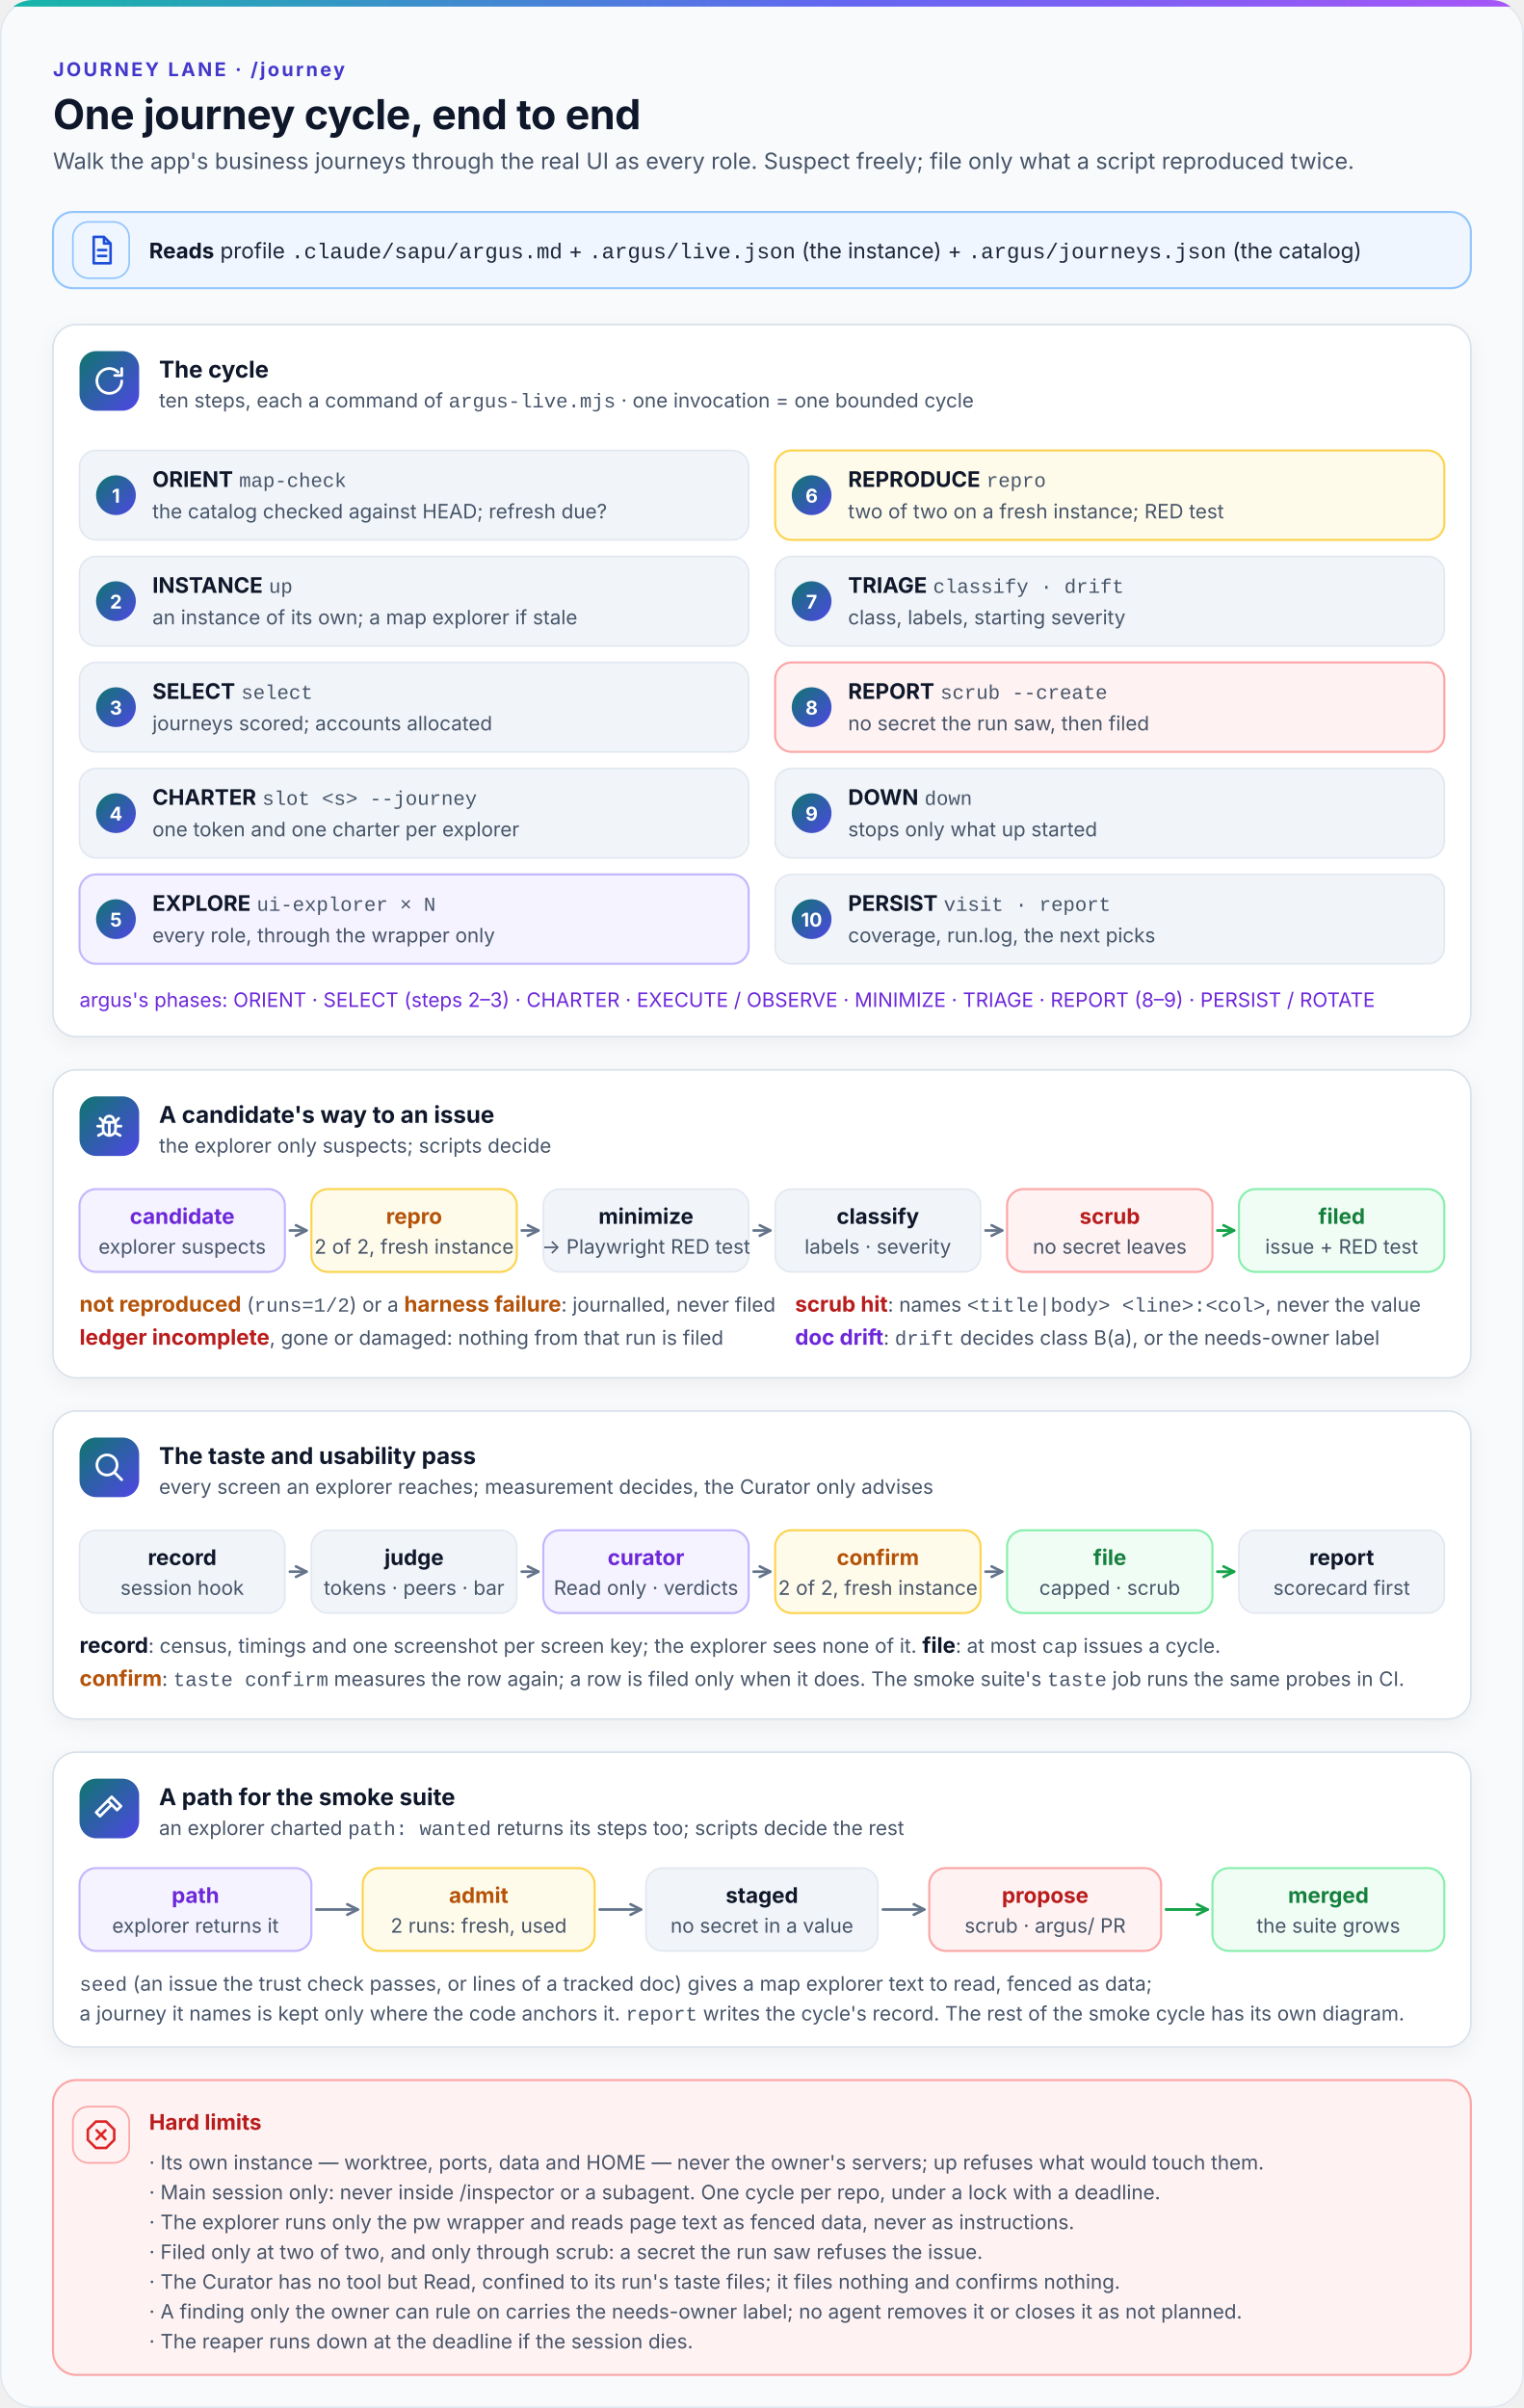
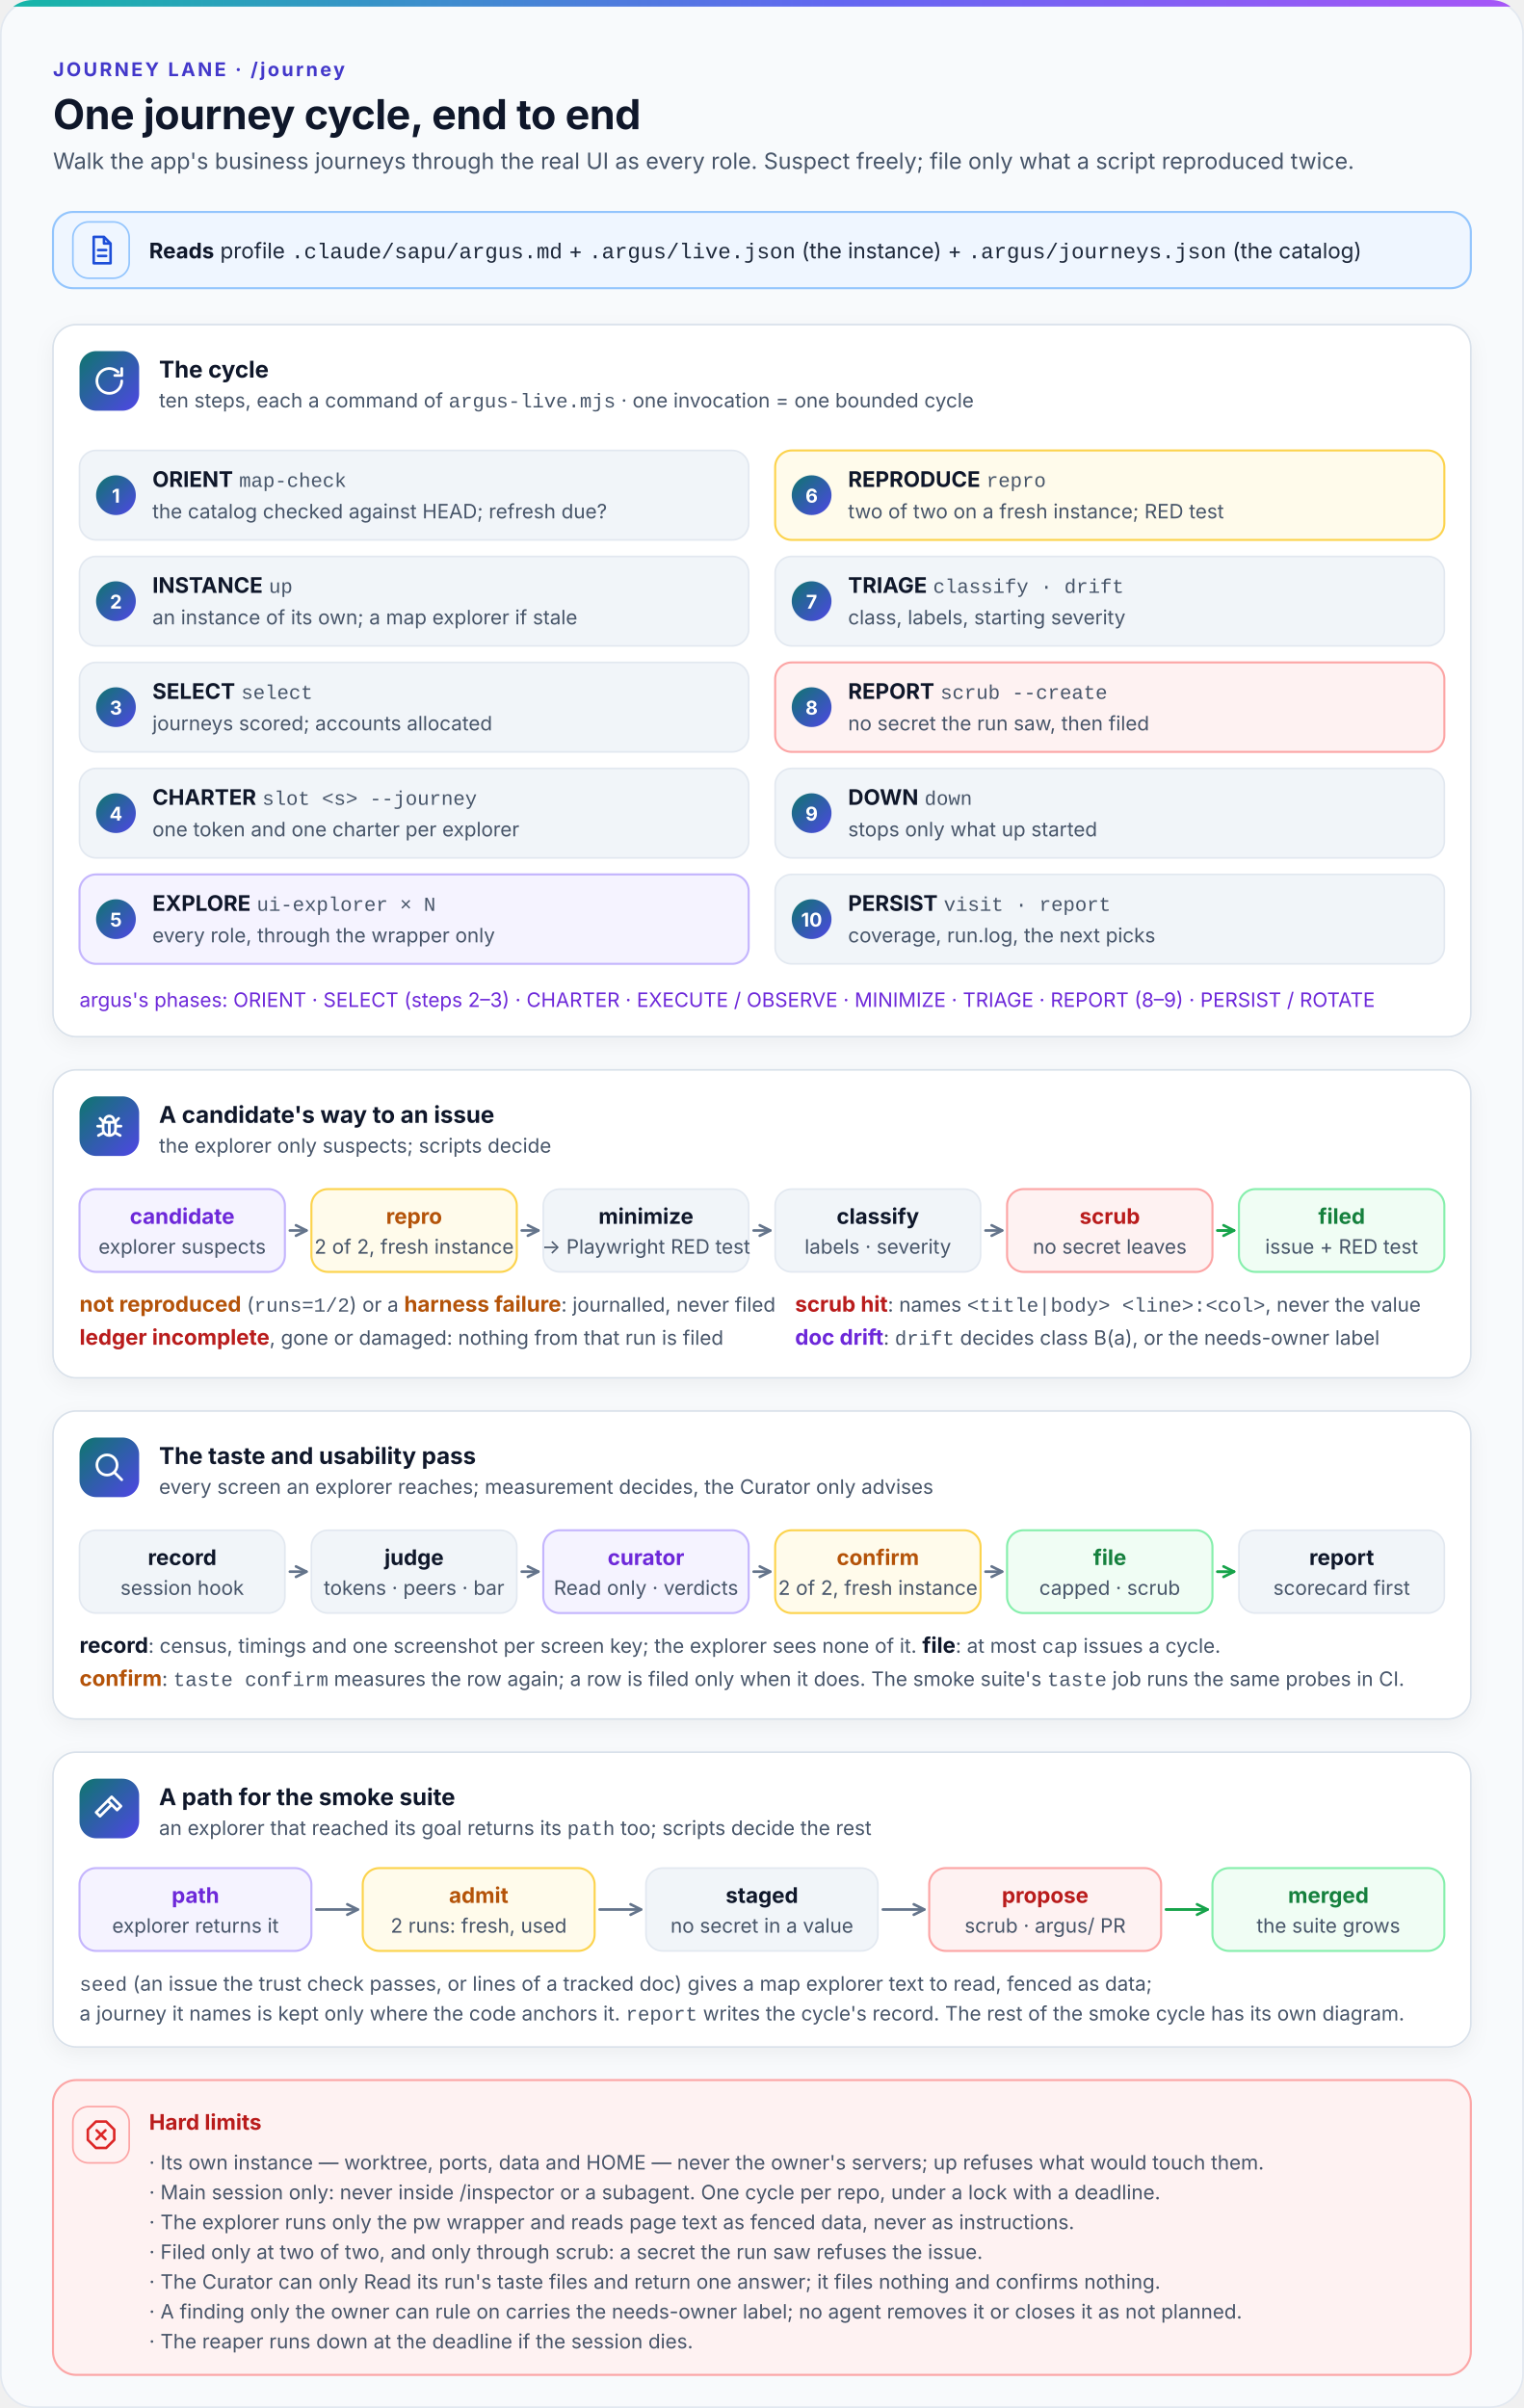
- <svg xmlns="http://www.w3.org/2000/svg" viewBox="0 0 920 1454" width="920" height="1454" role="img" aria-label="One journey cycle: argus's journey lane checks the catalog, brings up an isolated instance of its own, picks the top journeys, walks each with a ui-explorer agent through the browser wrapper only, reproduces every candidate two of two on a fresh instance, minimizes it into a RED test, classifies it, files it only after scrub finds no secret the run saw, tears the instance down and records the visit; an explorer that reached the goal of a journey charted for the smoke suite also returns a path, which the lane admits, once it held at every width and on a used instance, before it is proposed as a pull request.">
+ <svg xmlns="http://www.w3.org/2000/svg" viewBox="0 0 920 1454" width="920" height="1454" role="img" aria-label="One journey cycle: argus's journey lane checks the catalog, brings up an isolated instance of its own, picks the top journeys, walks each with a ui-explorer agent through the browser wrapper only, reproduces every candidate two of two on a fresh instance, minimizes it into a RED test, classifies it, files it only after scrub finds no secret the run saw, tears the instance down and records the visit; an explorer that reached the goal of a journey charted for the smoke suite also returns a path, which the lane admits, once it held at every width and on a used instance, before it is proposed as a pull request; the lane also judges the taste and usability of every screen the explorers reached, with the Curator agent, which can only Read the run's taste files and return one answer, giving verdicts, replays each row on a fresh instance and files only what it measures again, at most a capped number of issues, and its report opens with a scorecard.">
  <style>
    text{font-family:-apple-system,BlinkMacSystemFont,'Segoe UI',Inter,Helvetica,Arial,sans-serif;fill:#1e293b}
    .mono{font-family:ui-monospace,SFMono-Regular,Menlo,Consolas,'Liberation Mono',monospace}
    .canvas{fill:#f8fafc;stroke:#e2e8f0;stroke-width:1}
    .eyebrow{font-size:11.5px;font-weight:700;letter-spacing:.12em;fill:#4338ca}
    .h1{font-size:25px;font-weight:750;fill:#0f172a;letter-spacing:-.01em}
    .sub{font-size:13.5px;fill:#475569}
    .sec{font-size:15px;font-weight:700;fill:#0f172a}
    .sec2{font-size:12.5px;fill:#475569}
    .ttl{font-size:14px;font-weight:650;fill:#0f172a}
    .t{font-size:13px;fill:#1e293b}
    .tb{font-size:13px;font-weight:650;fill:#0f172a}
    .cap{font-size:12px;fill:#475569}
    .lbl{font-size:11.5px;font-weight:650;letter-spacing:.06em;fill:#475569}
    .chipt{font-size:11.5px;font-weight:600}
    .white{fill:#ffffff}
    .ink{fill:#0f172a} .muted{fill:#475569} .accent{fill:#4338ca} .tealt{fill:#0f766e}
    .card{fill:#ffffff;stroke:#d9e1ea;stroke-width:1}
    .sunken{fill:#f1f5f9;stroke:#e2e8f0;stroke-width:1}
    .chip{fill:#f1f5f9;stroke:#d9e1ea;stroke-width:1}
    .ar{stroke:#64748b;stroke-width:1.6;fill:none;stroke-linecap:round;stroke-linejoin:round}
    .ar-g{stroke:#16a34a;stroke-width:1.7;fill:none;stroke-linecap:round;stroke-linejoin:round}
    .ar-a{stroke:#d97706;stroke-width:1.6;fill:none;stroke-dasharray:5 4;stroke-linecap:round;stroke-linejoin:round}
    .ar-b{stroke:#1d4ed8;stroke-width:1.6;fill:none;stroke-dasharray:6 4;stroke-linecap:round}
    .ar-v{stroke:#7c3aed;stroke-width:1.6;fill:none;stroke-dasharray:6 4;stroke-linecap:round}
    .guard{stroke:#dc2626;stroke-width:1.4;fill:none;stroke-dasharray:2 4;stroke-linecap:round}
    .m-n{stroke:#64748b} .m-g{stroke:#16a34a} .m-a{stroke:#d97706} .m-b{stroke:#1d4ed8} .m-v{stroke:#7c3aed}
    .ico{fill:none;stroke-width:1.75;stroke-linecap:round;stroke-linejoin:round}
    .ico-n{stroke:#475569} .ico-w{stroke:#ffffff}
    .rule{stroke:#d9e1ea;stroke-width:1}
    .c-blue{fill:#1d4ed8} .k-blue{fill:#eff6ff;stroke:#93c5fd;stroke-width:1.25} .s-blue{stroke:#1d4ed8} .f-blue{fill:#1d4ed8} .tile-blue{fill:#eff6ff;stroke:#93c5fd;stroke-width:1}
    .c-green{fill:#15803d} .k-green{fill:#f0fdf4;stroke:#86efac;stroke-width:1.25} .s-green{stroke:#16a34a} .f-green{fill:#16a34a} .tile-green{fill:#f0fdf4;stroke:#86efac;stroke-width:1}
    .c-amber{fill:#b45309} .k-amber{fill:#fffbeb;stroke:#fcd34d;stroke-width:1.25} .s-amber{stroke:#d97706} .f-amber{fill:#d97706} .tile-amber{fill:#fffbeb;stroke:#fcd34d;stroke-width:1}
    .c-red{fill:#b91c1c} .k-red{fill:#fef2f2;stroke:#fca5a5;stroke-width:1.25} .s-red{stroke:#dc2626} .f-red{fill:#dc2626} .tile-red{fill:#fef2f2;stroke:#fca5a5;stroke-width:1}
    .c-violet{fill:#6d28d9} .k-violet{fill:#f5f3ff;stroke:#c4b5fd;stroke-width:1.25} .s-violet{stroke:#7c3aed} .f-violet{fill:#7c3aed} .tile-violet{fill:#f5f3ff;stroke:#c4b5fd;stroke-width:1}
  </style>
  <defs>
    <linearGradient id="brand" x1="0" y1="0" x2="1" y2="1">
      <stop offset="0" stop-color="#0f766e" />
      <stop offset="1" stop-color="#4f46e5" />
    </linearGradient>
    <linearGradient id="brandbar" x1="0" y1="0" x2="1" y2="0">
      <stop offset="0" stop-color="#14b8a6" />
      <stop offset=".55" stop-color="#6366f1" />
      <stop offset="1" stop-color="#a855f7" />
    </linearGradient>
    <filter id="sh" x="-10%" y="-10%" width="120%" height="140%">
      <feDropShadow dx="0" dy="1" stdDeviation="1" flood-color="#0f172a" flood-opacity="0.07" />
      <feDropShadow dx="0" dy="4" stdDeviation="6" flood-color="#0f172a" flood-opacity="0.05" />
    </filter>
    <marker id="mn" viewBox="0 0 10 10" refX="8.5" refY="5" markerWidth="9" markerHeight="9" markerUnits="userSpaceOnUse" orient="auto-start-reverse">
      <path d="M1.5,1.5 L8.5,5 L1.5,8.5" fill="none" stroke-width="1.8" stroke-linecap="round" stroke-linejoin="round" class="m-n" />
    </marker>
    <marker id="mg" viewBox="0 0 10 10" refX="8.5" refY="5" markerWidth="9" markerHeight="9" markerUnits="userSpaceOnUse" orient="auto-start-reverse">
      <path d="M1.5,1.5 L8.5,5 L1.5,8.5" fill="none" stroke-width="1.8" stroke-linecap="round" stroke-linejoin="round" class="m-g" />
    </marker>
    <marker id="ma" viewBox="0 0 10 10" refX="8.5" refY="5" markerWidth="9" markerHeight="9" markerUnits="userSpaceOnUse" orient="auto-start-reverse">
      <path d="M1.5,1.5 L8.5,5 L1.5,8.5" fill="none" stroke-width="1.8" stroke-linecap="round" stroke-linejoin="round" class="m-a" />
    </marker>
    <marker id="mb" viewBox="0 0 10 10" refX="8.5" refY="5" markerWidth="9" markerHeight="9" markerUnits="userSpaceOnUse" orient="auto-start-reverse">
      <path d="M1.5,1.5 L8.5,5 L1.5,8.5" fill="none" stroke-width="1.8" stroke-linecap="round" stroke-linejoin="round" class="m-b" />
    </marker>
    <marker id="mv" viewBox="0 0 10 10" refX="8.5" refY="5" markerWidth="9" markerHeight="9" markerUnits="userSpaceOnUse" orient="auto-start-reverse">
      <path d="M1.5,1.5 L8.5,5 L1.5,8.5" fill="none" stroke-width="1.8" stroke-linecap="round" stroke-linejoin="round" class="m-v" />
    </marker>
  </defs>
  <rect x="0.5" y="0.5" width="919" height="1453" rx="20" class="canvas" />
  <clipPath id="cv">
    <rect x="0" y="0" width="920" height="1454" rx="20" />
  </clipPath>
  <rect x="0" y="0" width="920" height="4" fill="url(#brandbar)" clip-path="url(#cv)" />
  <text x="32" y="46" class="eyebrow">JOURNEY LANE · /journey</text>
  <text x="32" y="78" class="h1">One journey cycle, end to end</text>
  <text x="32" y="102" class="sub">Walk the app's business journeys through the real UI as every role. Suspect freely; file only what a script reproduced twice.</text>
  <rect x="32" y="128" width="856" height="46" rx="12" class="k-blue" />
  <rect x="44" y="134" width="34" height="34" rx="9.562" class="tile-blue" />
  <g transform="translate(50.375,140.375) scale(0.8854167)">
    <path d="M7 3h7l4.5 4.5V21H7z M14 3v4.5h4.5 M10 12h5.5 M10 16h5.5" class="ico s-blue" />
  </g>
  <text x="90" y="156" class="t">
    <tspan class="tb">Reads</tspan>  profile <tspan class="mono">.claude/sapu/argus.md</tspan> + <tspan class="mono">.argus/live.json</tspan> (the instance) + <tspan class="mono">.argus/journeys.json</tspan> (the catalog)</text>
  <rect x="32" y="196" width="856" height="430" rx="14" class="card" filter="url(#sh)" />
  <rect x="48" y="212" width="36" height="36" rx="10.125" fill="url(#brand)" />
  <g transform="translate(54.75,218.75) scale(0.9375)">
    <path d="M20 12a8 8 0 1 1-2.4-5.7 M20 4v4.5h-4.5" class="ico ico-w" />
  </g>
  <text x="96" y="228" class="ttl">The cycle</text>
  <text x="96" y="246" class="cap">ten steps, each a command of <tspan class="mono">argus-live.mjs</tspan> · one invocation = one bounded cycle</text>
  <rect x="48" y="272" width="404" height="54" rx="10" class="sunken" />
  <circle cx="70" cy="299" r="12" fill="url(#brand)" />
  <text x="70" y="303.5" class="white" text-anchor="middle" style="font-size:11.5px;font-weight:700">1</text>
  <text x="92" y="294" class="t">
    <tspan class="tb">ORIENT</tspan>
    <tspan class="mono cap">map-check</tspan>
  </text>
  <text x="92" y="313" class="cap">the catalog checked against HEAD; refresh due?</text>
  <rect x="48" y="336" width="404" height="54" rx="10" class="sunken" />
  <circle cx="70" cy="363" r="12" fill="url(#brand)" />
  <text x="70" y="367.5" class="white" text-anchor="middle" style="font-size:11.5px;font-weight:700">2</text>
  <text x="92" y="358" class="t">
    <tspan class="tb">INSTANCE</tspan>
    <tspan class="mono cap">up</tspan>
  </text>
  <text x="92" y="377" class="cap">an instance of its own; a map explorer if stale</text>
  <rect x="48" y="400" width="404" height="54" rx="10" class="sunken" />
  <circle cx="70" cy="427" r="12" fill="url(#brand)" />
  <text x="70" y="431.5" class="white" text-anchor="middle" style="font-size:11.5px;font-weight:700">3</text>
  <text x="92" y="422" class="t">
    <tspan class="tb">SELECT</tspan>
    <tspan class="mono cap">select</tspan>
  </text>
  <text x="92" y="441" class="cap">journeys scored; accounts allocated</text>
  <rect x="48" y="464" width="404" height="54" rx="10" class="sunken" />
  <circle cx="70" cy="491" r="12" fill="url(#brand)" />
  <text x="70" y="495.5" class="white" text-anchor="middle" style="font-size:11.5px;font-weight:700">4</text>
  <text x="92" y="486" class="t">
    <tspan class="tb">CHARTER</tspan>
    <tspan class="mono cap">slot &lt;s&gt; --journey</tspan>
  </text>
  <text x="92" y="505" class="cap">one token and one charter per explorer</text>
  <rect x="48" y="528" width="404" height="54" rx="10" class="k-violet" />
  <circle cx="70" cy="555" r="12" fill="url(#brand)" />
  <text x="70" y="559.5" class="white" text-anchor="middle" style="font-size:11.5px;font-weight:700">5</text>
  <text x="92" y="550" class="t">
    <tspan class="tb">EXPLORE</tspan>
    <tspan class="mono cap">ui-explorer × N</tspan>
  </text>
  <text x="92" y="569" class="cap">every role, through the wrapper only</text>
  <rect x="468" y="272" width="404" height="54" rx="10" class="k-amber" />
  <circle cx="490" cy="299" r="12" fill="url(#brand)" />
  <text x="490" y="303.5" class="white" text-anchor="middle" style="font-size:11.5px;font-weight:700">6</text>
  <text x="512" y="294" class="t">
    <tspan class="tb">REPRODUCE</tspan>
    <tspan class="mono cap">repro</tspan>
  </text>
  <text x="512" y="313" class="cap">two of two on a fresh instance; RED test</text>
  <rect x="468" y="336" width="404" height="54" rx="10" class="sunken" />
  <circle cx="490" cy="363" r="12" fill="url(#brand)" />
  <text x="490" y="367.5" class="white" text-anchor="middle" style="font-size:11.5px;font-weight:700">7</text>
  <text x="512" y="358" class="t">
    <tspan class="tb">TRIAGE</tspan>
    <tspan class="mono cap">classify · drift</tspan>
  </text>
  <text x="512" y="377" class="cap">class, labels, starting severity</text>
  <rect x="468" y="400" width="404" height="54" rx="10" class="k-red" />
  <circle cx="490" cy="427" r="12" fill="url(#brand)" />
  <text x="490" y="431.5" class="white" text-anchor="middle" style="font-size:11.5px;font-weight:700">8</text>
  <text x="512" y="422" class="t">
    <tspan class="tb">REPORT</tspan>
    <tspan class="mono cap">scrub --create</tspan>
  </text>
  <text x="512" y="441" class="cap">no secret the run saw, then filed</text>
  <rect x="468" y="464" width="404" height="54" rx="10" class="sunken" />
  <circle cx="490" cy="491" r="12" fill="url(#brand)" />
  <text x="490" y="495.5" class="white" text-anchor="middle" style="font-size:11.5px;font-weight:700">9</text>
  <text x="512" y="486" class="t">
    <tspan class="tb">DOWN</tspan>
    <tspan class="mono cap">down</tspan>
  </text>
  <text x="512" y="505" class="cap">stops only what up started</text>
  <rect x="468" y="528" width="404" height="54" rx="10" class="sunken" />
  <circle cx="490" cy="555" r="12" fill="url(#brand)" />
  <text x="490" y="559.5" class="white" text-anchor="middle" style="font-size:11.5px;font-weight:700">10</text>
  <text x="512" y="550" class="t">
    <tspan class="tb">PERSIST</tspan>
    <tspan class="mono cap">visit · report</tspan>
  </text>
  <text x="512" y="569" class="cap">coverage, run.log, the next picks</text>
  <text x="48" y="608" class="cap c-violet">argus's phases: ORIENT · SELECT (steps 2–3) · CHARTER · EXECUTE / OBSERVE · MINIMIZE · TRIAGE · REPORT (8–9) · PERSIST / ROTATE</text>
  <rect x="32" y="646" width="856" height="186" rx="14" class="card" filter="url(#sh)" />
  <rect x="48" y="662" width="36" height="36" rx="10.125" fill="url(#brand)" />
  <g transform="translate(54.75,668.75) scale(0.9375)">
    <path d="M9 8.5a3 3 0 0 1 6 0 M8 9.5h8v4.5a4 4 0 0 1-8 0z M12 10v8 M8 12H4.5 M19.5 12H16 M8.3 16.2L5 18 M15.7 16.2L19 18 M8.5 9.5L6 7 M15.5 9.5L18 7" class="ico ico-w" />
  </g>
  <text x="96" y="678" class="ttl">A candidate's way to an issue</text>
  <text x="96" y="696" class="cap">the explorer only suspects; scripts decide</text>
  <rect x="48" y="718" width="124" height="50" rx="10" class="k-violet" />
  <text x="110" y="739" class="tb c-violet" text-anchor="middle">candidate</text>
  <text x="110" y="757" class="cap" text-anchor="middle">explorer suspects</text>
  <path d="M175,743 L185,743" class="ar" marker-end="url(#mn)" />
  <rect x="188" y="718" width="124" height="50" rx="10" class="k-amber" />
  <text x="250" y="739" class="tb c-amber" text-anchor="middle">repro</text>
  <text x="250" y="757" class="cap" text-anchor="middle">2 of 2, fresh instance</text>
  <path d="M315,743 L325,743" class="ar" marker-end="url(#mn)" />
  <rect x="328" y="718" width="124" height="50" rx="10" class="sunken" />
  <text x="390" y="739" class="tb" text-anchor="middle">minimize</text>
  <text x="390" y="757" class="cap" text-anchor="middle">→ Playwright RED test</text>
  <path d="M455,743 L465,743" class="ar" marker-end="url(#mn)" />
  <rect x="468" y="718" width="124" height="50" rx="10" class="sunken" />
  <text x="530" y="739" class="tb" text-anchor="middle">classify</text>
  <text x="530" y="757" class="cap" text-anchor="middle">labels · severity</text>
  <path d="M595,743 L605,743" class="ar" marker-end="url(#mn)" />
  <rect x="608" y="718" width="124" height="50" rx="10" class="k-red" />
  <text x="670" y="739" class="tb c-red" text-anchor="middle">scrub</text>
  <text x="670" y="757" class="cap" text-anchor="middle">no secret leaves</text>
  <path d="M735,743 L745,743" class="ar-g" marker-end="url(#mg)" />
  <rect x="748" y="718" width="124" height="50" rx="10" class="k-green" />
  <text x="810" y="739" class="tb c-green" text-anchor="middle">filed</text>
  <text x="810" y="757" class="cap" text-anchor="middle">issue + RED test</text>
  <text x="48" y="792" class="cap">
    <tspan class="tb c-amber">not reproduced</tspan> (<tspan class="mono">runs=1/2</tspan>) or a <tspan class="tb c-amber">harness failure</tspan>: journalled, never filed</text>
  <text x="48" y="812" class="cap">
    <tspan class="tb c-red">ledger incomplete</tspan>, gone or damaged: nothing from that run is filed</text>
  <text x="480" y="792" class="cap">
    <tspan class="tb c-red">scrub hit</tspan>: names <tspan class="mono">&lt;title|body&gt; &lt;line&gt;:&lt;col&gt;</tspan>, never the value</text>
  <text x="480" y="812" class="cap">
    <tspan class="tb c-violet">doc drift</tspan>: <tspan class="mono">drift</tspan> decides class B(a), or the needs-owner label</text>
  <rect x="32" y="852" width="856" height="186" rx="14" class="card" filter="url(#sh)" />
  <rect x="48" y="868" width="36" height="36" rx="10.125" fill="url(#brand)" />
  <g transform="translate(54.75,874.75) scale(0.9375)">
    <path d="M10.5 4a6.5 6.5 0 1 0 0.01 0 M15.5 15.5L20 20" class="ico ico-w" />
  </g>
  <text x="96" y="884" class="ttl">The taste and usability pass</text>
  <text x="96" y="902" class="cap">every screen an explorer reaches; measurement decides, the Curator only advises</text>
  <rect x="48" y="924" width="124" height="50" rx="10" class="sunken" />
  <text x="110" y="945" class="tb" text-anchor="middle">record</text>
  <text x="110" y="963" class="cap" text-anchor="middle">session hook</text>
  <path d="M175,949 L185,949" class="ar" marker-end="url(#mn)" />
  <rect x="188" y="924" width="124" height="50" rx="10" class="sunken" />
  <text x="250" y="945" class="tb" text-anchor="middle">judge</text>
  <text x="250" y="963" class="cap" text-anchor="middle">tokens · peers · bar</text>
  <path d="M315,949 L325,949" class="ar" marker-end="url(#mn)" />
  <rect x="328" y="924" width="124" height="50" rx="10" class="k-violet" />
  <text x="390" y="945" class="tb c-violet" text-anchor="middle">curator</text>
  <text x="390" y="963" class="cap" text-anchor="middle">Read only · verdicts</text>
  <path d="M455,949 L465,949" class="ar" marker-end="url(#mn)" />
  <rect x="468" y="924" width="124" height="50" rx="10" class="k-amber" />
  <text x="530" y="945" class="tb c-amber" text-anchor="middle">confirm</text>
  <text x="530" y="963" class="cap" text-anchor="middle">2 of 2, fresh instance</text>
  <path d="M595,949 L605,949" class="ar" marker-end="url(#mn)" />
  <rect x="608" y="924" width="124" height="50" rx="10" class="k-green" />
  <text x="670" y="945" class="tb c-green" text-anchor="middle">file</text>
  <text x="670" y="963" class="cap" text-anchor="middle">capped · scrub</text>
  <path d="M735,949 L745,949" class="ar-g" marker-end="url(#mg)" />
  <rect x="748" y="924" width="124" height="50" rx="10" class="sunken" />
  <text x="810" y="945" class="tb" text-anchor="middle">report</text>
  <text x="810" y="963" class="cap" text-anchor="middle">scorecard first</text>
  <text x="48" y="998" class="cap">
    <tspan class="tb">record</tspan>: census, timings and one screenshot per screen key; the explorer sees none of it. <tspan class="tb">file</tspan>: at most <tspan class="mono">cap</tspan> issues a cycle.</text>
  <text x="48" y="1018" class="cap">
    <tspan class="tb c-amber">confirm</tspan>: <tspan class="mono">taste confirm</tspan> measures the row again; a row is filed only when it does. The smoke suite's <tspan class="mono">taste</tspan> job runs the same probes in CI.</text>
  <rect x="32" y="1058" width="856" height="178" rx="14" class="card" filter="url(#sh)" />
  <rect x="48" y="1074" width="36" height="36" rx="10.125" fill="url(#brand)" />
  <g transform="translate(54.75,1080.75) scale(0.9375)">
    <path d="M13.5 4.5l6 6-2.5 2.5-6-6z M11 7L3.5 14.5 6 17l7.5-7.5" class="ico ico-w" />
  </g>
  <text x="96" y="1090" class="ttl">A path for the smoke suite</text>
-   <text x="96" y="1108" class="cap">an explorer charted <tspan class="mono">path: wanted</tspan> returns its steps too; scripts decide the rest</text>
+   <text x="96" y="1108" class="cap">an explorer that reached its goal returns its <tspan class="mono">path</tspan> too; scripts decide the rest</text>
  <rect x="48" y="1128" width="140" height="50" rx="10" class="k-violet" />
  <text x="118" y="1149" class="tb c-violet" text-anchor="middle">path</text>
  <text x="118" y="1167" class="cap" text-anchor="middle">explorer returns it</text>
  <path d="M191,1153 L216,1153" class="ar" marker-end="url(#mn)" />
  <rect x="219" y="1128" width="140" height="50" rx="10" class="k-amber" />
  <text x="289" y="1149" class="tb c-amber" text-anchor="middle">admit</text>
  <text x="289" y="1167" class="cap" text-anchor="middle">2 runs: fresh, used</text>
  <path d="M362,1153 L387,1153" class="ar" marker-end="url(#mn)" />
  <rect x="390" y="1128" width="140" height="50" rx="10" class="sunken" />
  <text x="460" y="1149" class="tb" text-anchor="middle">staged</text>
  <text x="460" y="1167" class="cap" text-anchor="middle">no secret in a value</text>
  <path d="M533,1153 L558,1153" class="ar" marker-end="url(#mn)" />
  <rect x="561" y="1128" width="140" height="50" rx="10" class="k-red" />
  <text x="631" y="1149" class="tb c-red" text-anchor="middle">propose</text>
  <text x="631" y="1167" class="cap" text-anchor="middle">scrub · argus/ PR</text>
  <path d="M704,1153 L729,1153" class="ar-g" marker-end="url(#mg)" />
  <rect x="732" y="1128" width="140" height="50" rx="10" class="k-green" />
  <text x="802" y="1149" class="tb c-green" text-anchor="middle">merged</text>
  <text x="802" y="1167" class="cap" text-anchor="middle">the suite grows</text>
  <text x="48" y="1202" class="cap">
    <tspan class="mono">seed</tspan> (an issue the trust check passes, or lines of a tracked doc) gives a map explorer text to read, fenced as data;</text>
  <text x="48" y="1220" class="cap">a journey it names is kept only where the code anchors it. <tspan class="mono">report</tspan> writes the cycle's record. The rest of the smoke cycle has its own diagram.</text>
  <rect x="32" y="1256" width="856" height="178" rx="14" class="k-red" />
  <rect x="44" y="1272" width="34" height="34" rx="9.562" class="tile-red" />
  <g transform="translate(50.375,1278.375) scale(0.8854167)">
    <path d="M8.5 3h7L21 8.5v7L15.5 21h-7L3 15.5v-7z M9 9l6 6 M15 9l-6 6" class="ico s-red" />
  </g>
  <text x="90" y="1286" class="t">
    <tspan class="tb c-red">Hard limits</tspan>
  </text>
  <text x="90" y="1310" class="cap">· Its own instance — worktree, ports, data and HOME — never the owner's servers; up refuses what would touch them.</text>
  <text x="90" y="1328" class="cap">· Main session only: never inside /inspector or a subagent. One cycle per repo, under a lock with a deadline.</text>
  <text x="90" y="1346" class="cap">· The explorer runs only the pw wrapper and reads page text as fenced data, never as instructions.</text>
  <text x="90" y="1364" class="cap">· Filed only at two of two, and only through scrub: a secret the run saw refuses the issue.</text>
-   <text x="90" y="1382" class="cap">· The Curator has no tool but Read, confined to its run's taste files; it files nothing and confirms nothing.</text>
+   <text x="90" y="1382" class="cap">· The Curator can only Read its run's taste files and return one answer; it files nothing and confirms nothing.</text>
  <text x="90" y="1400" class="cap">· A finding only the owner can rule on carries the needs-owner label; no agent removes it or closes it as not planned.</text>
  <text x="90" y="1418" class="cap">· The reaper runs down at the deadline if the session dies.</text>
</svg>
